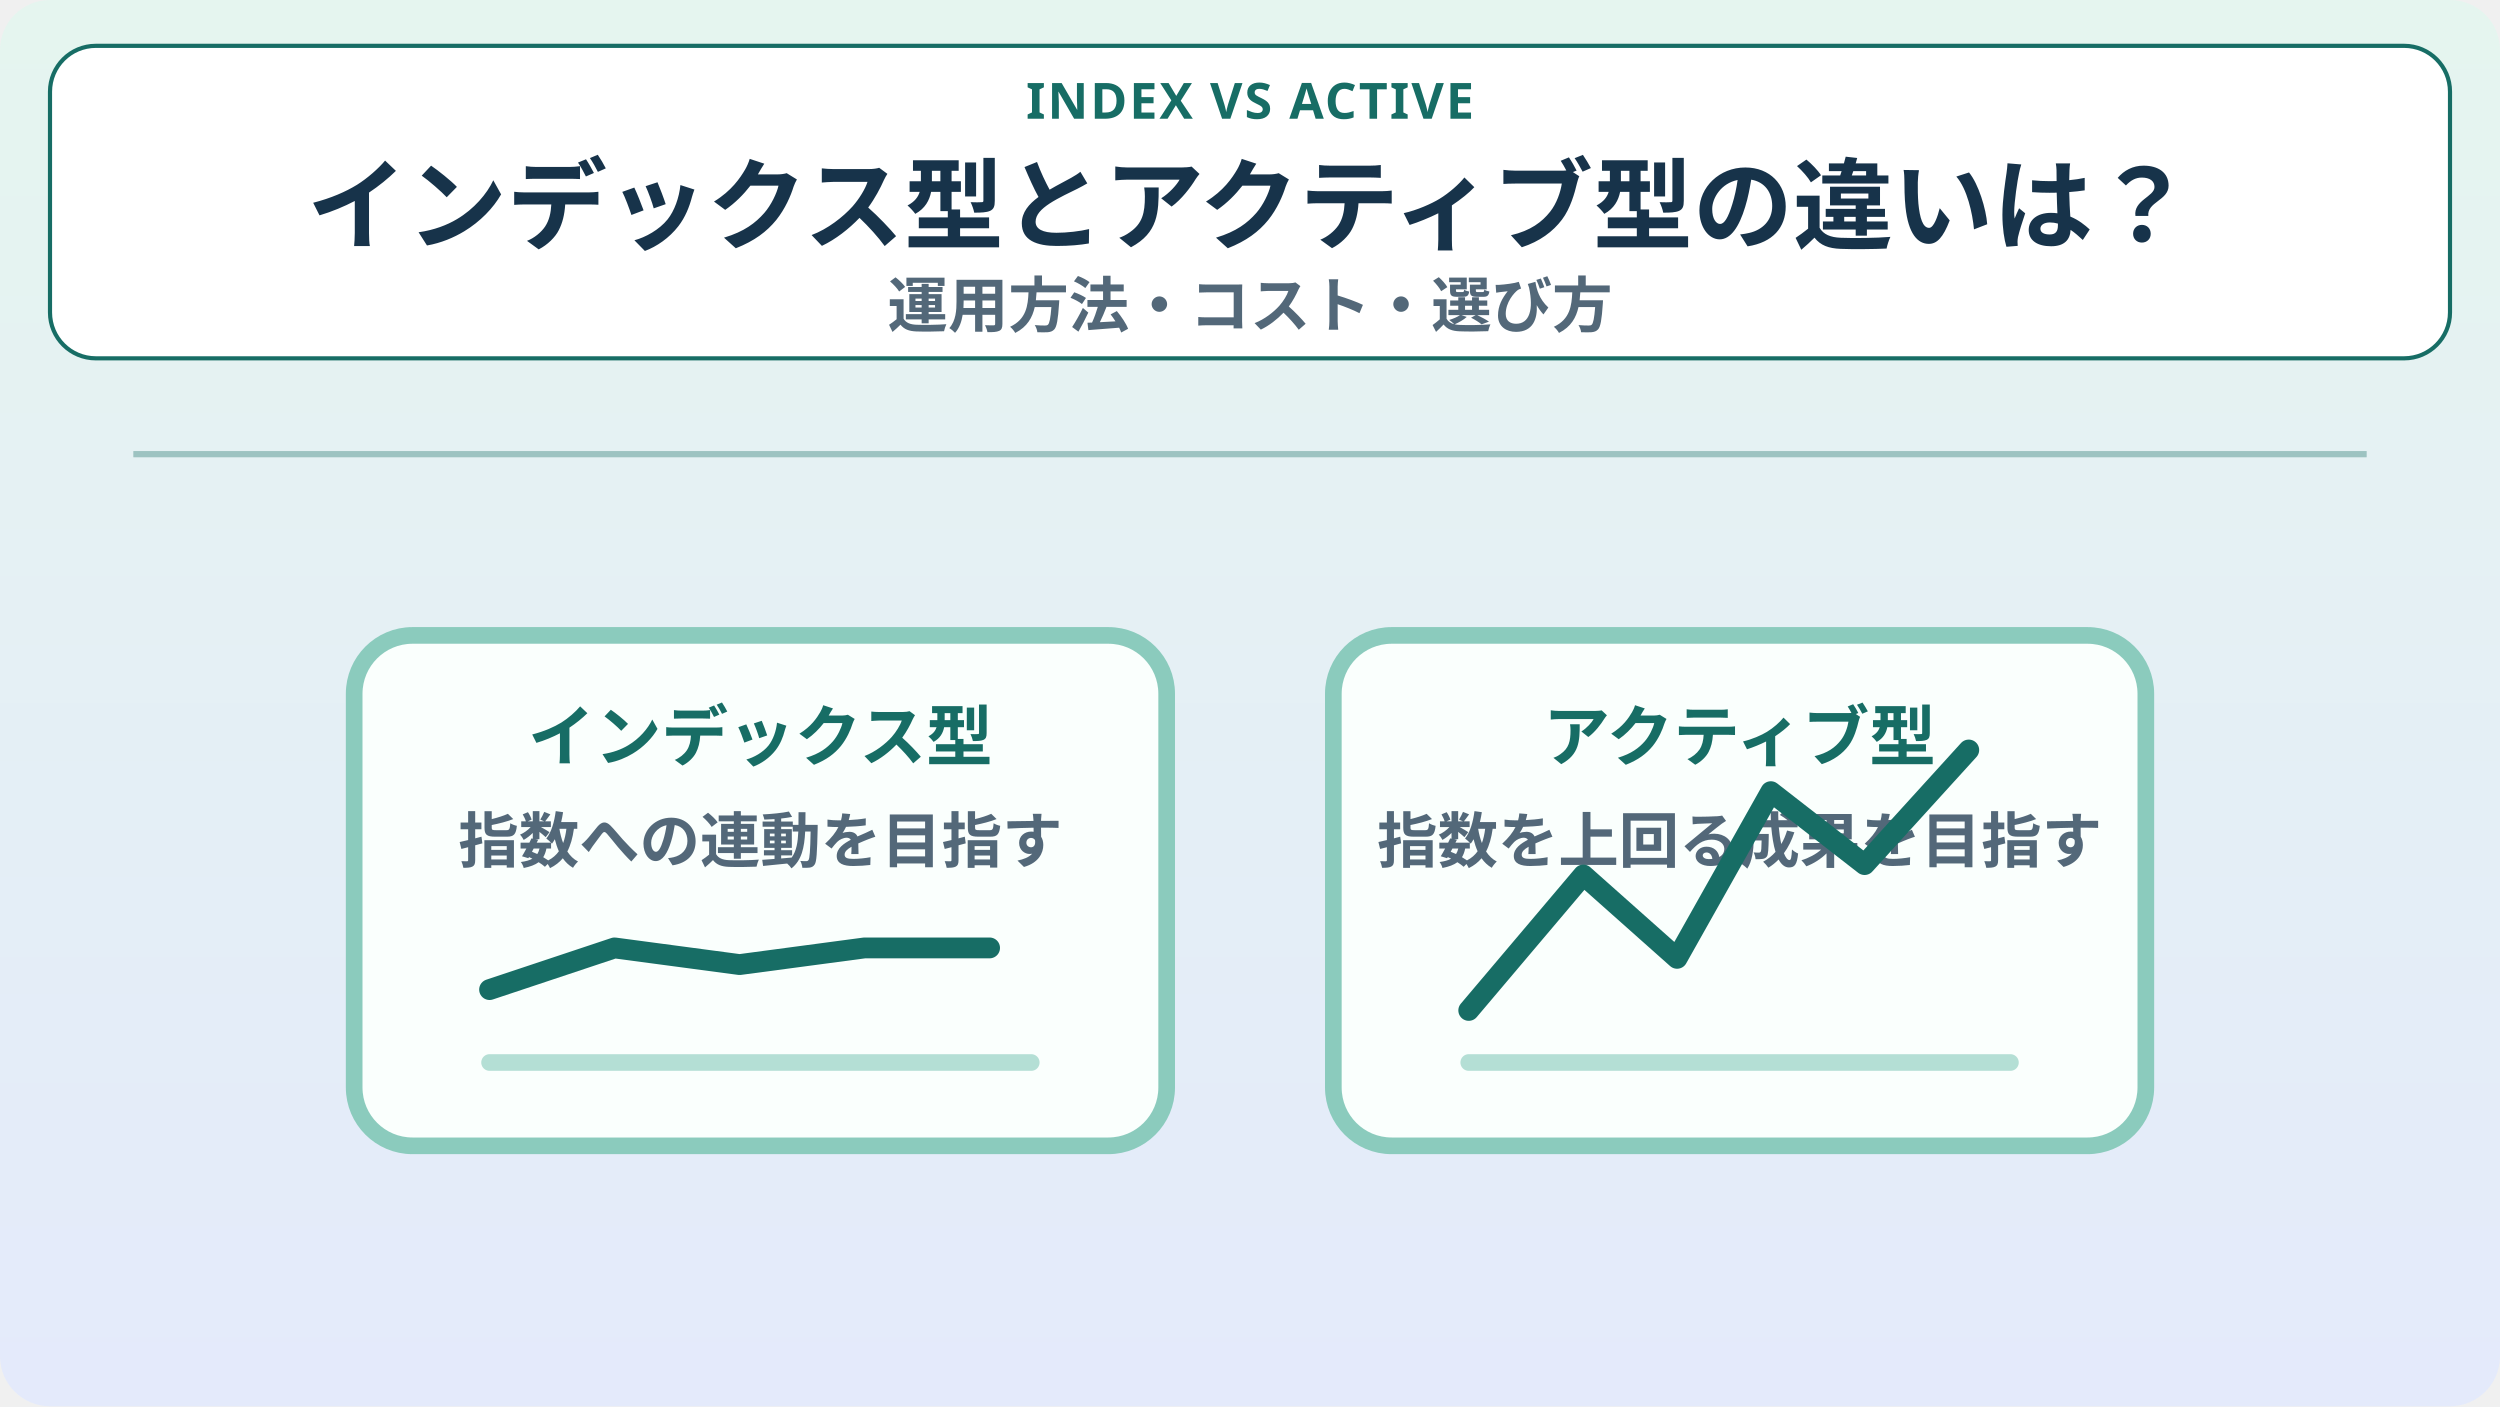
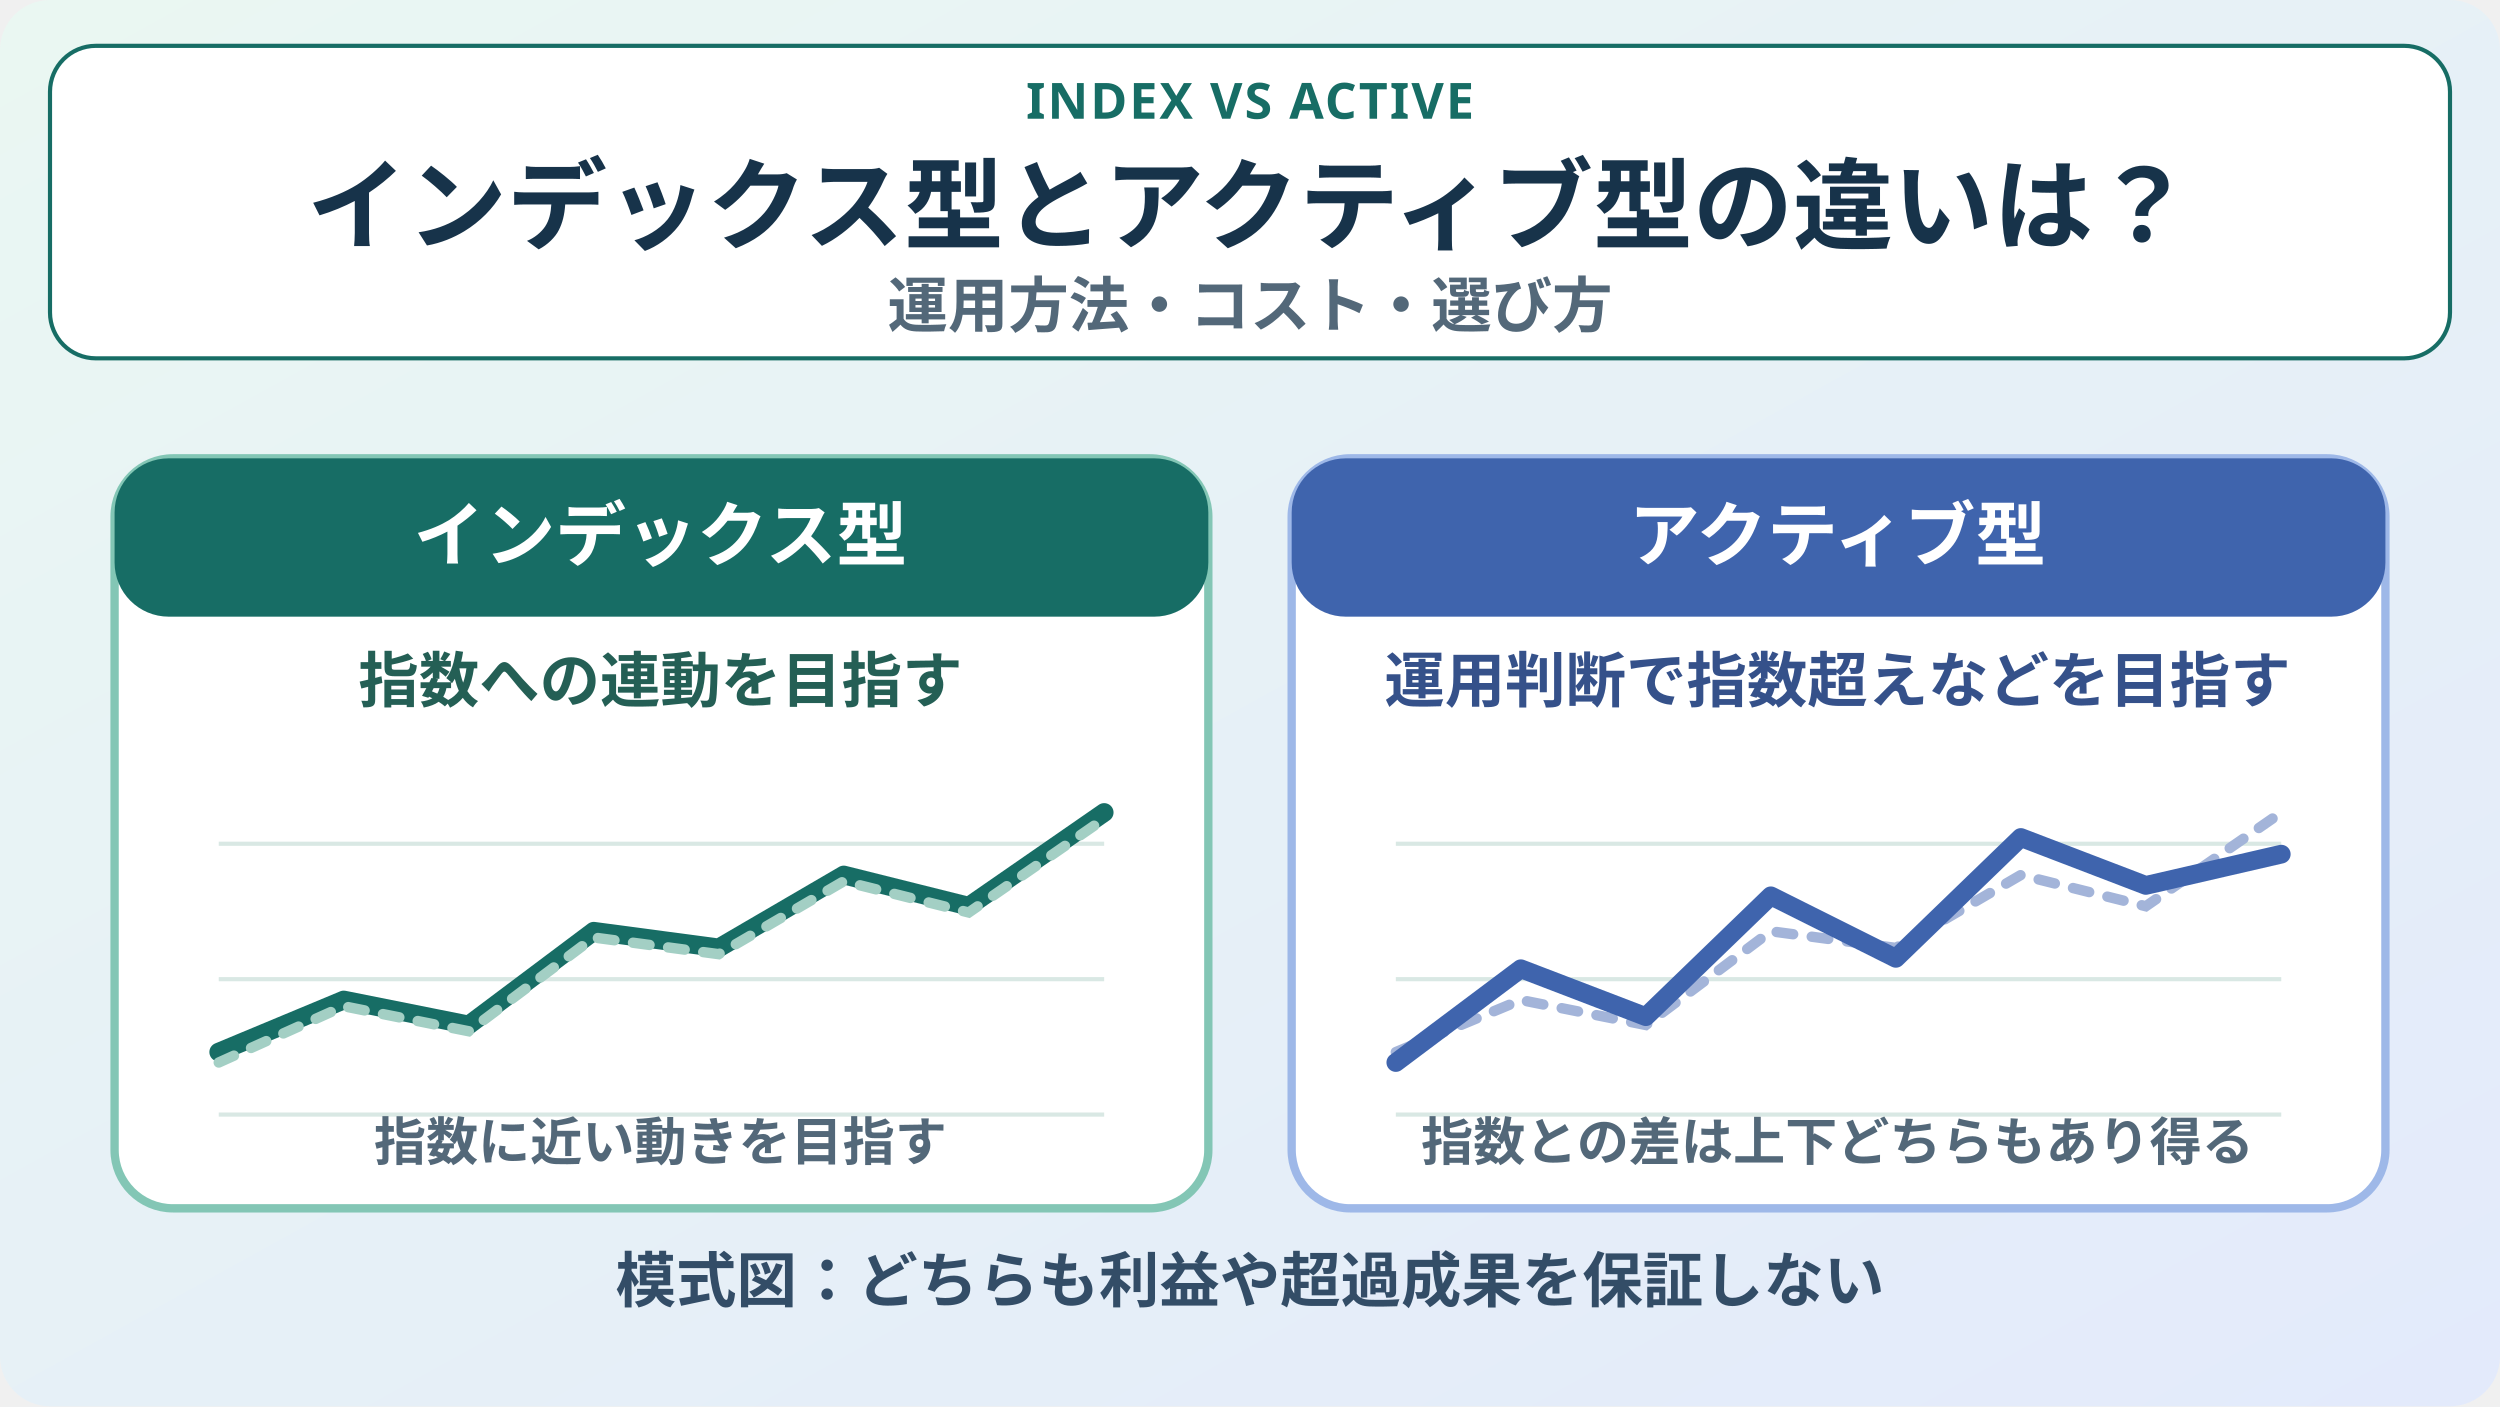
- <svg xmlns="http://www.w3.org/2000/svg" width="1200" height="675" viewBox="0 0 1200 675" role="img" aria-label="インデックス型とアクティブ型の違いは？運用方法・コスト・選び方">
+ <svg xmlns="http://www.w3.org/2000/svg" width="1200" height="675" viewBox="0 0 1200 675" role="img" aria-labelledby="title desc">
  <defs>
-     <linearGradient id="bg" x1="0" y1="0" x2="0" y2="1">
-       <stop stop-color="#e5f5ef" />
-       <stop offset="1" stop-color="#e4eafb" />
+     <linearGradient id="bg" x1="0" y1="0" x2="1" y2="1">
+       <stop stop-color="#eaf7f2" />
+       <stop offset="1" stop-color="#e3eafb" />
    </linearGradient>
  </defs>
  <rect width="1200" height="675" rx="24" fill="url(#bg)" />
  <rect x="24" y="22" width="1152" height="150" rx="22" fill="#fff" stroke="#176d65" stroke-width="2" />
  <text x="600" y="57" text-anchor="middle" font-family="sans-serif" font-size="24" font-weight="800" letter-spacing="1" fill="#176d65">INDEX VS ACTIVE</text>
  <text x="600" y="116" text-anchor="middle" font-family="sans-serif" font-size="48" font-weight="800" fill="#17334a">インデックス型とアクティブ型の違いは？</text>
  <text x="600" y="157" text-anchor="middle" font-family="sans-serif" font-size="29" font-weight="650" fill="#536879">運用方法・コスト・選び方</text>
-   <path d="M64 218H1136" stroke="#176d65" stroke-opacity=".35" stroke-width="3" />
  <g>
-     <rect x="170" y="305" width="390" height="245" rx="28" fill="#fafffd" stroke="#8bcbbd" stroke-width="8" />
-     <rect x="640" y="305" width="390" height="245" rx="28" fill="#fafffd" stroke="#8bcbbd" stroke-width="8" />
-     <text x="365" y="365" text-anchor="middle" font-family="sans-serif" font-size="32" font-weight="800" fill="#176d65">インデックス型</text>
-     <text x="835" y="365" text-anchor="middle" font-family="sans-serif" font-size="32" font-weight="800" fill="#176d65">アクティブ型</text>
-     <text x="365" y="414" text-anchor="middle" font-family="sans-serif" font-size="29" font-weight="650" fill="#536879">指数への連動を目指す</text>
-     <text x="835" y="414" text-anchor="middle" font-family="sans-serif" font-size="29" font-weight="650" fill="#536879">指数を上回る成果を目指す</text>
-     <path d="M235 475l60-20 60 8 60-8 60 0M705 485l55-65 45 40 45-80 45 35 50-55" fill="none" stroke="#176d65" stroke-width="10" stroke-linecap="round" stroke-linejoin="round" />
-     <path d="M235 510h260M705 510h260" stroke="#b4dfd5" stroke-width="8" stroke-linecap="round" />
+     <rect x="55" y="220" width="525" height="360" rx="28" fill="#fff" stroke="#83c6b5" stroke-width="4" />
+     <rect x="620" y="220" width="525" height="360" rx="28" fill="#fff" stroke="#9eb8e8" stroke-width="4" />
+     <rect x="55" y="220" width="525" height="76" rx="26" fill="#176d65" />
+     <rect x="620" y="220" width="525" height="76" rx="26" fill="#3f64ad" />
+     <text x="317" y="269" text-anchor="middle" font-family="sans-serif" font-size="34" font-weight="800" fill="#fff">インデックス型</text>
+     <text x="882" y="269" text-anchor="middle" font-family="sans-serif" font-size="34" font-weight="800" fill="#fff">アクティブ型</text>
+     <text x="317" y="337" text-anchor="middle" font-family="sans-serif" font-size="29" font-weight="700" fill="#245f55">指数への連動を目指す</text>
+     <text x="882" y="337" text-anchor="middle" font-family="sans-serif" font-size="29" font-weight="700" fill="#35518a">運用判断で指数超えなどを目指す</text>
+     <g stroke="#d9e8e4" stroke-width="2">
+       <path d="M105 470H530M105 405H530M105 535H530M670 470H1095M670 405H1095M670 535H1095" />
+     </g>
+     <path d="M105 505L165 480 225 492 285 447 345 455 405 420 465 435 530 390" fill="none" stroke="#176d65" stroke-width="9" stroke-linecap="round" stroke-linejoin="round" />
+     <path d="M105 510L165 483 225 495 285 450 345 458 405 423 465 438 530 393" fill="none" stroke="#a3cfc4" stroke-width="5" stroke-dasharray="8 9" stroke-linecap="round" />
+     <path d="M670 505L730 480 790 492 850 447 910 455 970 420 1030 435 1095 390" fill="none" stroke="#a3b4d9" stroke-width="5" stroke-dasharray="8 9" stroke-linecap="round" />
+     <path d="M670 510L730 465 790 488 850 430 910 460 970 402 1030 425 1095 410" fill="none" stroke="#3f64ad" stroke-width="9" stroke-linecap="round" stroke-linejoin="round" />
+     <text x="317" y="557" text-anchor="middle" font-family="sans-serif" font-size="25" font-weight="700" fill="#536879">指数に近い動きを目指す</text>
+     <text x="882" y="557" text-anchor="middle" font-family="sans-serif" font-size="25" font-weight="700" fill="#536879">指数との差は上下どちらもあり得る</text>
  </g>
+   <text x="600" y="625" text-anchor="middle" font-family="sans-serif" font-size="29" font-weight="800" fill="#334d67">模式図：どちらも利益や超過成果を保証しない</text>
</svg>
